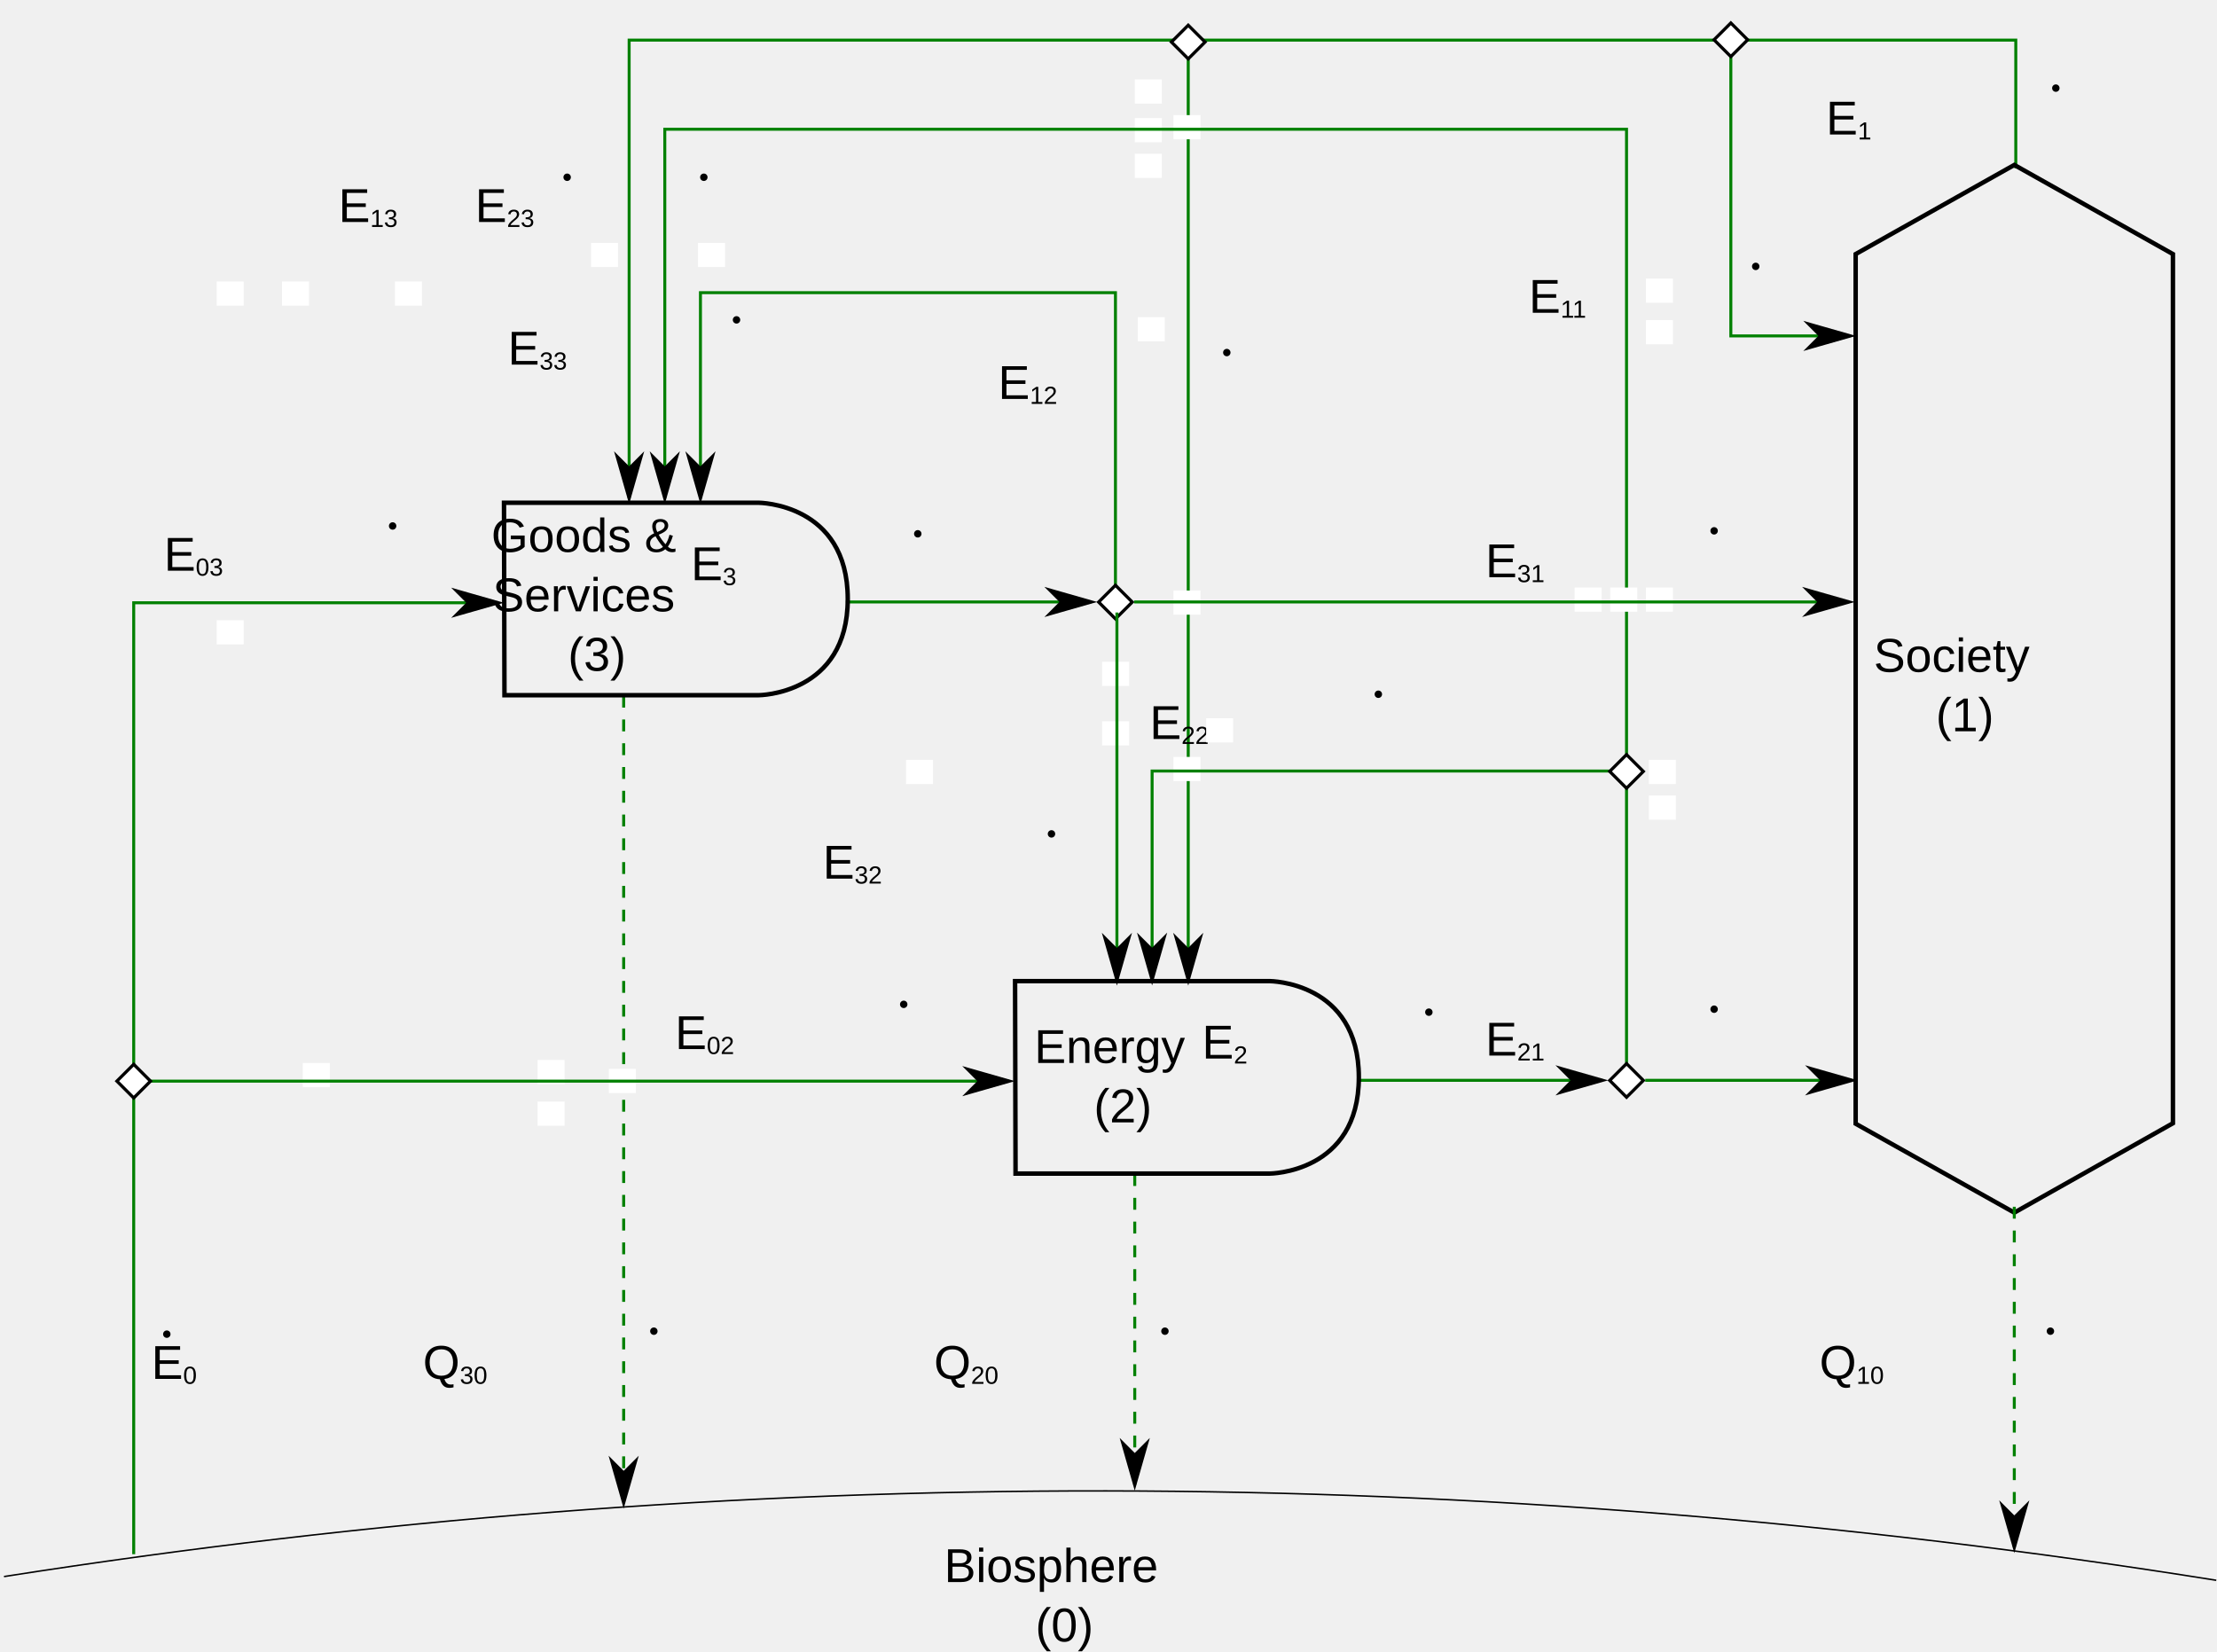
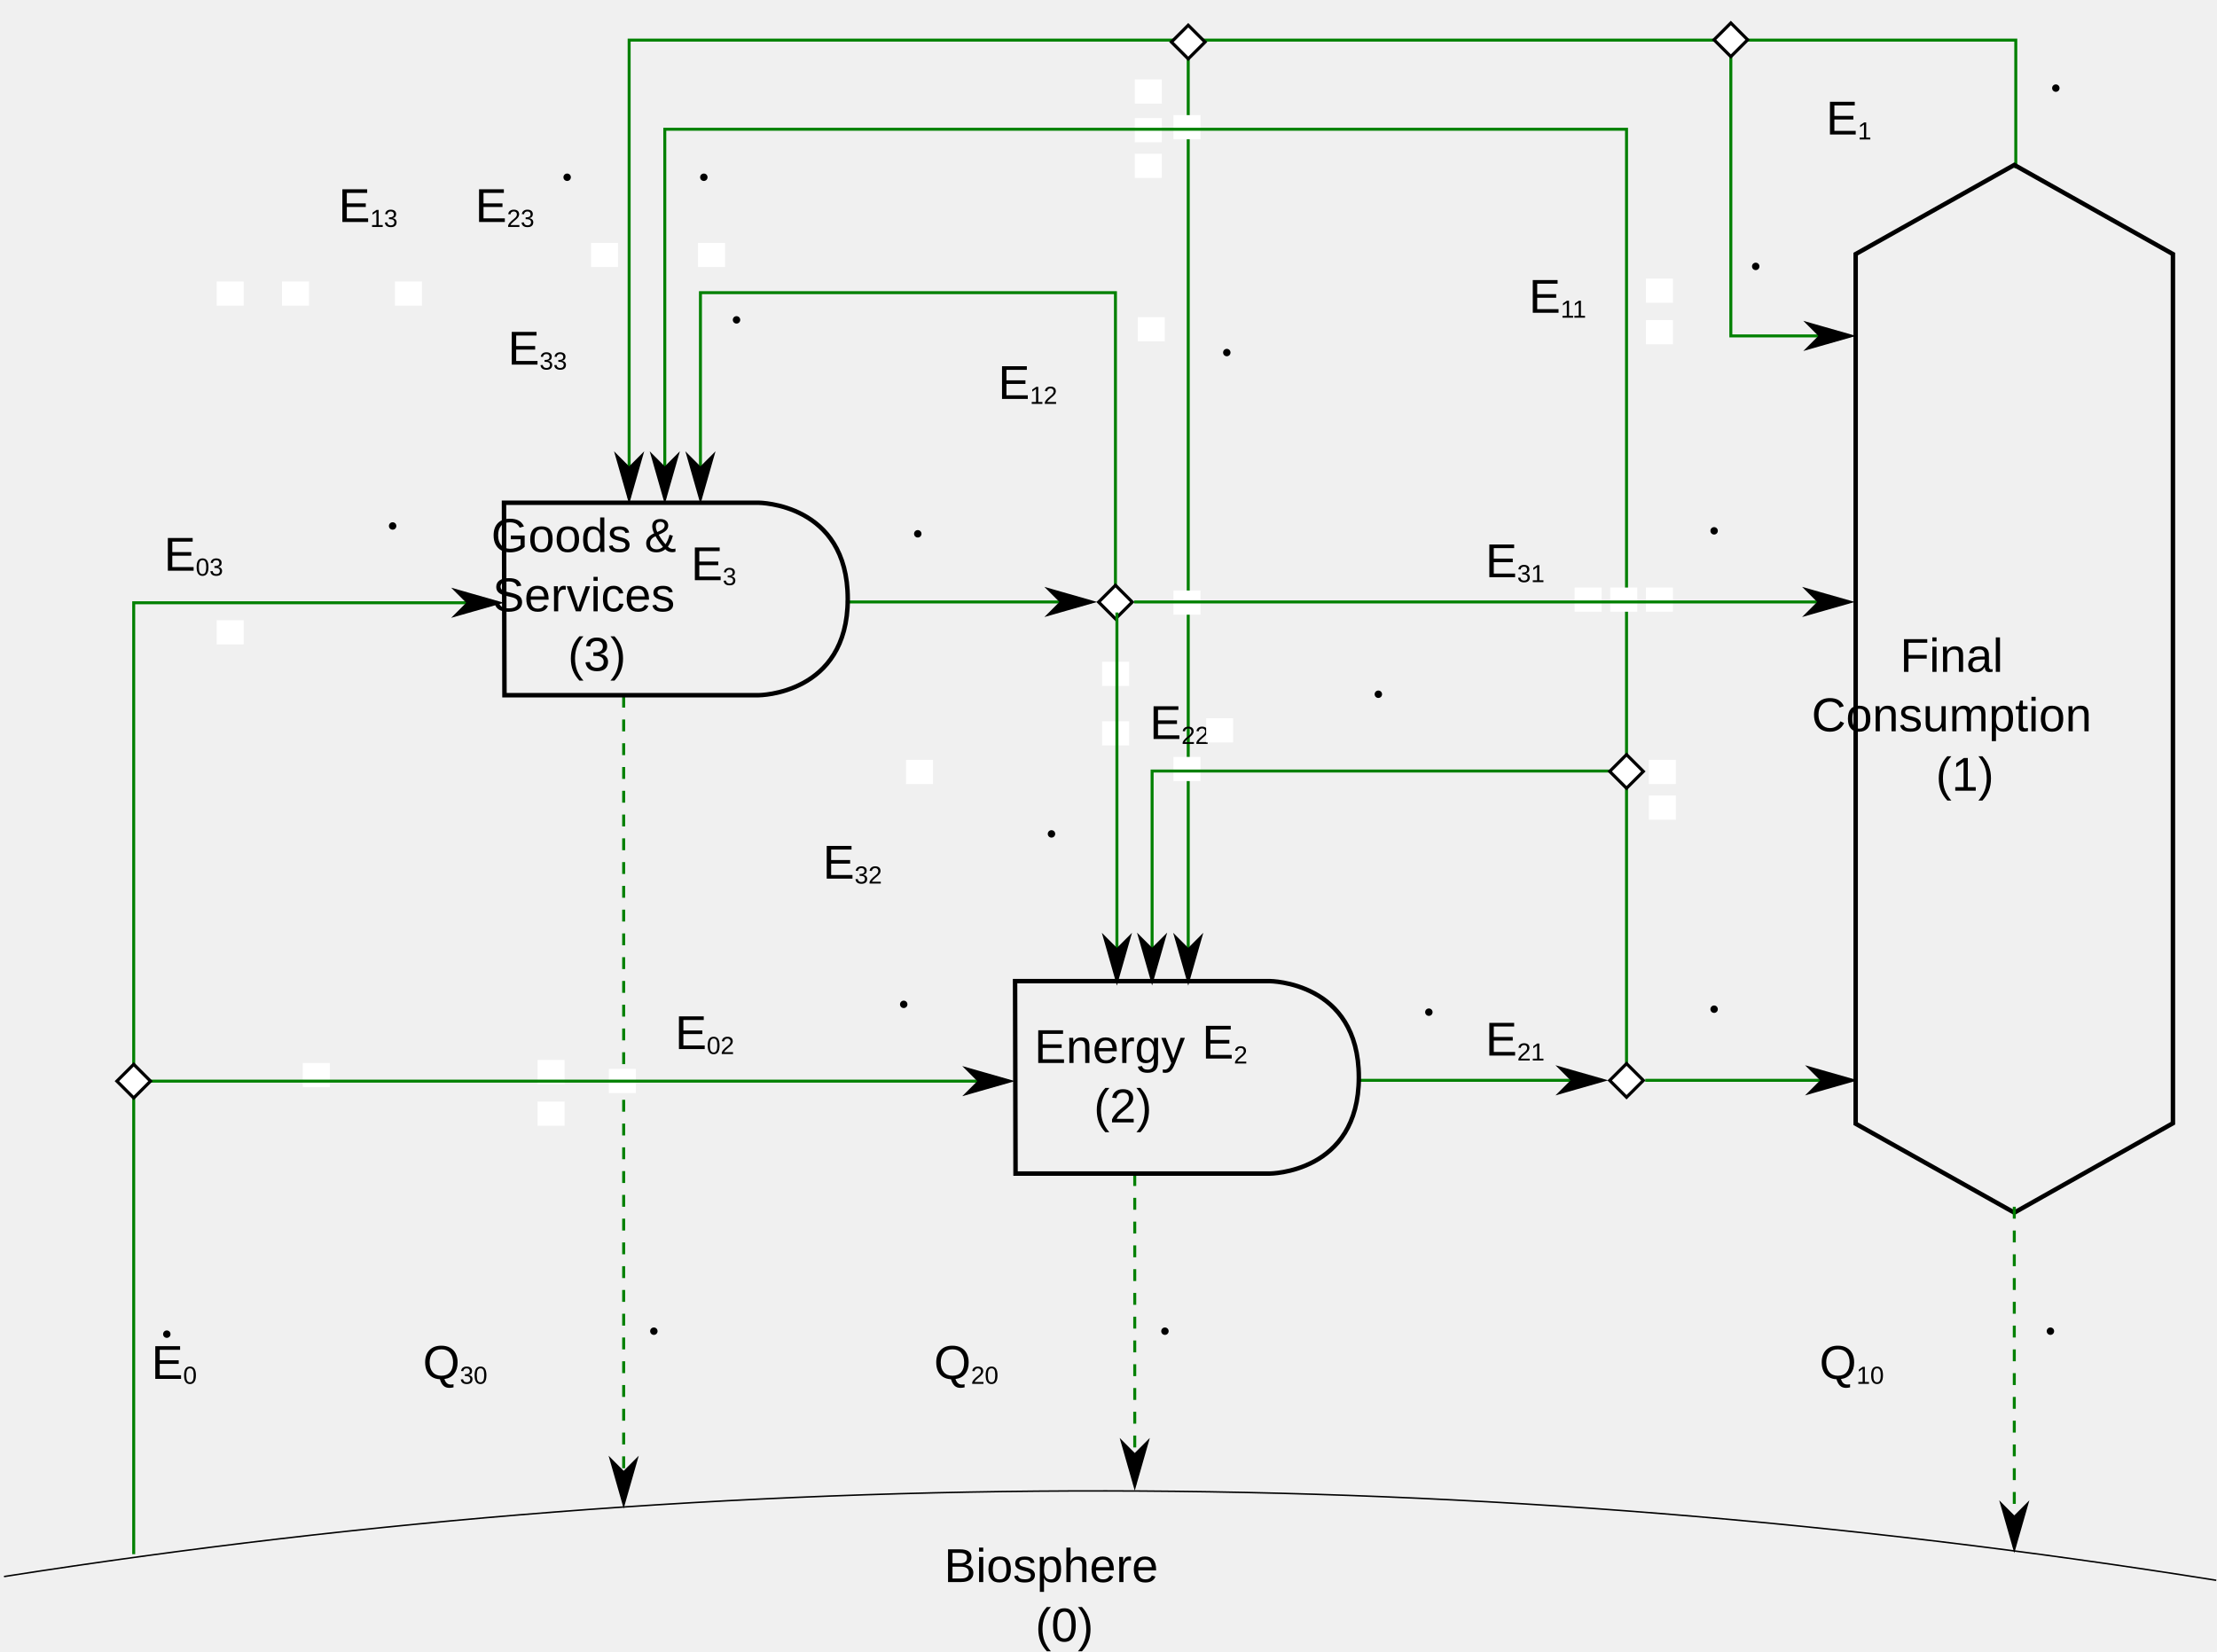
<svg xmlns="http://www.w3.org/2000/svg" version="1.1" width="1492.215" height="1111.64" id="svg2" xml:space="preserve">
  <defs id="defs6">
    <marker orient="auto" refY="0" refX="0" id="Arrow1Lstart" style="overflow:visible">
      <path id="path4143" d="M 0,0 5,-5 -12.5,0 5,5 0,0 z" style="fill-rule:evenodd;stroke:#000000;stroke-width:1pt;marker-start:none" transform="matrix(0.8,0,0,0.8,10,0)" />
    </marker>
    <marker orient="auto" refY="0" refX="0" id="Arrow1Lend" style="overflow:visible">
      <path id="path4132" d="M 0,0 5,-5 -12.5,0 5,5 0,0 z" style="fill-rule:evenodd;stroke:#000000;stroke-width:1pt;marker-start:none" transform="matrix(-0.8,0,0,-0.8,-10,0)" />
    </marker>
    <marker style="overflow:visible" id="InfiniteLineStart" refX="0" refY="0" orient="auto">
      <g id="g4065" transform="translate(-13,0)">
        <circle d="M 3.8,0 C 3.8,0.442 3.442,0.8 3,0.8 2.558,0.8 2.2,0.442 2.2,0 c 0,-0.442 0.358,-0.8 0.8,-0.8 0.442,0 0.8,0.358 0.8,0.8 z" id="circle4067" r="0.8" cy="0" cx="3" />
        <circle d="M 7.3,0 C 7.3,0.442 6.942,0.8 6.5,0.8 6.058,0.8 5.7,0.442 5.7,0 c 0,-0.442 0.358,-0.8 0.8,-0.8 0.442,0 0.8,0.358 0.8,0.8 z" id="circle4069" r="0.8" cy="0" cx="6.5" />
        <circle d="M 10.8,0 C 10.8,0.442 10.442,0.8 10,0.8 9.558,0.8 9.2,0.442 9.2,0 c 0,-0.442 0.358,-0.8 0.8,-0.8 0.442,0 0.8,0.358 0.8,0.8 z" id="circle4071" r="0.8" cy="0" cx="10" />
      </g>
    </marker>
    <marker orient="auto" refY="0" refX="0" id="InfiniteLineStart-3" style="overflow:visible">
      <g transform="translate(-13,0)" id="g4065-9">
        <circle cx="3" cy="0" r="0.8" id="circle4067-9" d="M 3.8,0 C 3.8,0.442 3.442,0.8 3,0.8 2.558,0.8 2.2,0.442 2.2,0 c 0,-0.442 0.358,-0.8 0.8,-0.8 0.442,0 0.8,0.358 0.8,0.8 z" />
        <circle cx="6.5" cy="0" r="0.8" id="circle4069-7" d="M 7.3,0 C 7.3,0.442 6.942,0.8 6.5,0.8 6.058,0.8 5.7,0.442 5.7,0 c 0,-0.442 0.358,-0.8 0.8,-0.8 0.442,0 0.8,0.358 0.8,0.8 z" />
        <circle cx="10" cy="0" r="0.8" id="circle4071-0" d="M 10.8,0 C 10.8,0.442 10.442,0.8 10,0.8 9.558,0.8 9.2,0.442 9.2,0 c 0,-0.442 0.358,-0.8 0.8,-0.8 0.442,0 0.8,0.358 0.8,0.8 z" />
      </g>
    </marker>
    <marker style="overflow:visible" id="Arrow1Lend-0" refX="0" refY="0" orient="auto">
      <path transform="matrix(-0.8,0,0,-0.8,-10,0)" style="fill-rule:evenodd;stroke:#000000;stroke-width:1pt;marker-start:none" d="M 0,0 5,-5 -12.5,0 5,5 0,0 z" id="path4132-2" />
    </marker>
    <marker style="overflow:visible" id="Arrow1Lstart-7" refX="0" refY="0" orient="auto">
      <path transform="matrix(0.8,0,0,0.8,10,0)" style="fill-rule:evenodd;stroke:#000000;stroke-width:1pt;marker-start:none" d="M 0,0 5,-5 -12.5,0 5,5 0,0 z" id="path4143-9" />
    </marker>
    <marker style="overflow:visible" id="EmptyDiamondL" refX="0" refY="0" orient="auto">
      <path transform="scale(0.8,0.8)" style="fill:#ffffff;fill-rule:evenodd;stroke:#000000;stroke-width:1pt;marker-start:none" d="M 0,-7.071 -7.071,0 0,7.071 7.071,0 0,-7.071 z" id="path4169" />
    </marker>
    <marker orient="auto" refY="0" refX="0" id="InfiniteLineStart-0" style="overflow:visible">
      <g transform="translate(-13,0)" id="g4065-5">
        <circle cx="3" cy="0" r="0.8" id="circle4067-6" d="M 3.8,0 C 3.8,0.442 3.442,0.8 3,0.8 2.558,0.8 2.2,0.442 2.2,0 c 0,-0.442 0.358,-0.8 0.8,-0.8 0.442,0 0.8,0.358 0.8,0.8 z" />
        <circle cx="6.5" cy="0" r="0.8" id="circle4069-78" d="M 7.3,0 C 7.3,0.442 6.942,0.8 6.5,0.8 6.058,0.8 5.7,0.442 5.7,0 c 0,-0.442 0.358,-0.8 0.8,-0.8 0.442,0 0.8,0.358 0.8,0.8 z" />
        <circle cx="10" cy="0" r="0.8" id="circle4071-06" d="M 10.8,0 C 10.8,0.442 10.442,0.8 10,0.8 9.558,0.8 9.2,0.442 9.2,0 c 0,-0.442 0.358,-0.8 0.8,-0.8 0.442,0 0.8,0.358 0.8,0.8 z" />
      </g>
    </marker>
    <marker style="overflow:visible" id="Arrow1Lend-7" refX="0" refY="0" orient="auto">
      <path transform="matrix(-0.8,0,0,-0.8,-10,0)" style="fill-rule:evenodd;stroke:#000000;stroke-width:1pt;marker-start:none" d="M 0,0 5,-5 -12.5,0 5,5 0,0 z" id="path4132-0" />
    </marker>
    <marker style="overflow:visible" id="Arrow1Lstart-0" refX="0" refY="0" orient="auto">
      <path transform="matrix(0.8,0,0,0.8,10,0)" style="fill-rule:evenodd;stroke:#000000;stroke-width:1pt;marker-start:none" d="M 0,0 5,-5 -12.5,0 5,5 0,0 z" id="path4143-5" />
    </marker>
  </defs>
  <g transform="matrix(1.25,0,0,-1.25,862.4153,701.1359)" id="g10">
    <g id="g12">
      <path id="path4319" d="m 395.495,470.299 0,69.01 -746.662,0 0,-246.744" style="fill:none;stroke:#008000;stroke-width:1.6;stroke-linecap:butt;stroke-linejoin:miter;stroke-opacity:1;marker-start:none;marker-end:url(#Arrow1Lend)" />
      <path style="fill:none;stroke:#008000;stroke-width:1.6;stroke-linecap:butt;stroke-linejoin:miter;stroke-miterlimit:4;stroke-opacity:1;stroke-dasharray:none;stroke-dashoffset:0;marker-start:url(#EmptyDiamondL);marker-end:url(#Arrow1Lend)" id="path4530" d="m -50.111,538.269 0,-504.994" />
      <rect style="fill:#ffffff;fill-opacity:1;stroke:none" id="rect4743" width="14.543" height="13.012" x="-58.07" y="-153.314" transform="scale(1,-1)" />
      <rect style="fill:#ffffff;fill-opacity:1;stroke:none" id="rect4511" width="14.543" height="13.012" x="-58.07" y="-498.914" transform="scale(1,-1)" />
      <path style="fill:none;stroke:#008000;stroke-width:1.6;stroke-linecap:butt;stroke-linejoin:miter;stroke-opacity:1;marker-start:url(#EmptyDiamondL);marker-end:url(#Arrow1Lend)" d="m 185.895,-20.901 0,166.61 -255.462,0 0,-112.344" id="path3112" />
      <path d="m -354.111,186.269 0,-434.594" id="path4539" style="fill:none;stroke:#008000;stroke-width:1.6;stroke-linecap:butt;stroke-linejoin:miter;stroke-miterlimit:4;stroke-opacity:1;stroke-dasharray:6.4, 6.4;stroke-dashoffset:0;marker-end:url(#Arrow1Lend)" />
      <rect style="fill:#ffffff;fill-opacity:1;stroke:none" id="rect5371" width="14.543" height="13.012" x="-400.47" y="9.886" transform="scale(1,-1)" />
      <rect transform="scale(1,-1)" y="32.286" x="-400.47" height="13.012" width="14.543" id="rect5377" style="fill:#ffffff;fill-opacity:1;stroke:none" />
      <rect style="fill:#ffffff;fill-opacity:1;stroke:none" id="rect5379" width="14.543" height="13.012" x="-362.07" y="14.686" transform="scale(1,-1)" />
      <rect transform="scale(1,-1)" y="11.486" x="-526.87" height="13.012" width="14.543" id="rect5369" style="fill:#ffffff;fill-opacity:1;stroke:none" />
      <rect transform="scale(1,-1)" y="-518.114" x="-78.87" height="13.012" width="14.543" id="rect5350" style="fill:#ffffff;fill-opacity:1;stroke:none" />
      <rect style="fill:#ffffff;fill-opacity:1;stroke:none" id="rect5363" width="14.543" height="13.012" x="-538.07" y="-409.314" transform="scale(1,-1)" />
      <rect transform="scale(1,-1)" y="-409.314" x="-573.27" height="13.012" width="14.543" id="rect5365" style="fill:#ffffff;fill-opacity:1;stroke:none" />
      <rect style="fill:#ffffff;fill-opacity:1;stroke:none" id="rect5367" width="14.543" height="13.012" x="-573.27" y="-226.914" transform="scale(1,-1)" />
      <rect transform="scale(1,-1)" y="-478.114" x="-78.87" height="13.012" width="14.543" id="rect5346" style="fill:#ffffff;fill-opacity:1;stroke:none" />
      <rect style="fill:#ffffff;fill-opacity:1;stroke:none" id="rect5348" width="14.543" height="13.012" x="-78.87" y="-497.314" transform="scale(1,-1)" />
      <rect style="fill:#ffffff;fill-opacity:1;stroke:none" id="rect5342" width="14.543" height="13.012" x="-371.67" y="-430.114" transform="scale(1,-1)" />
      <rect transform="scale(1,-1)" y="-430.114" x="-314.07" height="13.012" width="14.543" id="rect5344" style="fill:#ffffff;fill-opacity:1;stroke:none" />
      <path style="fill:none;stroke:#008000;stroke-width:1.6;stroke-linecap:butt;stroke-linejoin:miter;stroke-opacity:1;marker-start:url(#EmptyDiamondL);marker-end:url(#Arrow1Lend)" d="m 185.895,145.499 0,345.81 -517.862,0 0,-198.744" id="path4689" />
      <path d="m 195.957,-20.841 111.394,0" id="path6395" style="fill:none;stroke:#008000;stroke-width:1.6;stroke-linecap:butt;stroke-linejoin:miter;stroke-miterlimit:4;stroke-opacity:1;stroke-dasharray:none;marker-end:url(#Arrow1Lend-7)" />
      <rect style="fill:#ffffff;fill-opacity:1;stroke:none" id="rect4279" width="14.543" height="13.012" x="197.93" y="-132.514" transform="scale(1,-1)" />
      <rect transform="scale(1,-1)" y="-151.714" x="197.93" height="13.012" width="14.543" id="rect4277" style="fill:#ffffff;fill-opacity:1;stroke:none" />
      <rect style="fill:#ffffff;fill-opacity:1;stroke:none" id="rect4275" width="18.179" height="16.265" x="544.414" y="226.759" transform="matrix(0.8,0,0,-0.8,-637.6017,333.1218)" />
      <text transform="scale(1,-1)" id="text4115" y="291.016" x="-91.893" style="font-size:25.6px;font-style:normal;font-variant:normal;font-weight:normal;font-stretch:normal;text-align:center;line-height:125%;letter-spacing:0px;word-spacing:0px;text-anchor:middle;fill:#000000;fill-opacity:1;stroke:none;font-family:Arial;-inkscape-font-specification:Arial" xml:space="preserve">
        <tspan y="291.016" x="-91.893" id="tspan4117">Biosphere</tspan>
        <tspan y="323.016" x="-91.893" id="tspan4119">(0)</tspan>
      </text>
      <text xml:space="preserve" style="font-size:25.6px;font-style:normal;font-variant:normal;font-weight:normal;font-stretch:normal;text-align:end;line-height:125%;letter-spacing:0px;word-spacing:0px;text-anchor:end;fill:#000000;fill-opacity:1;stroke:none;font-family:Arial;-inkscape-font-specification:Arial" x="-180.762" y="4.015" id="text4806" transform="scale(1,-1)">
        <tspan id="tspan4808" x="-180.762" y="4.015">E<tspan style="font-size:52%;baseline-shift:sub" id="tspan4810">02</tspan>
        </tspan>
      </text>
      <path style="fill:#000000;fill-opacity:1;stroke:none" id="path4812" d="m -155.143,250.419 c 0,10.71 -12.093,19.393 -27.012,19.393 -14.918,0 -27.012,-8.682 -27.012,-19.393 0,-10.71 12.093,-19.393 27.012,-19.393 14.918,0 27.012,8.682 27.012,19.393 z" transform="matrix(0.07404241,0,0,-0.1031305,-189.8258,45.89831)" />
      <text xml:space="preserve" style="font-size:25.6px;font-style:normal;font-variant:normal;font-weight:normal;font-stretch:normal;text-align:center;line-height:125%;letter-spacing:0px;word-spacing:0px;text-anchor:middle;fill:#000000;fill-opacity:1;stroke:none;font-family:Arial;-inkscape-font-specification:Arial" x="392.962" y="-199.124" id="text3119" transform="scale(1,-1)">
-         <tspan id="tspan3123" x="392.962" y="-199.124">Society</tspan>
-         <tspan id="tspan3125" x="392.962" y="-167.124">(1)</tspan>
+         <tspan id="tspan3123" x="392.962" y="-199.124">Final</tspan>
+         <tspan x="392.962" y="-167.124" id="tspan4582">Consumption</tspan>
+         <tspan id="tspan3125" x="392.962" y="-135.124">(1)</tspan>
      </text>
      <path d="m 309.271,-44.212 0,468.3 85.42,48 85.417,-48 0,-468.047 -85.417,-48.125 z" id="path4124" style="fill:none;stroke:#000000;stroke-width:2.4;stroke-linecap:butt;stroke-linejoin:miter;stroke-miterlimit:4;stroke-opacity:1;stroke-dasharray:none" />
      <path d="m 394.689,-88.931 0,-183.394" id="path4841" style="fill:none;stroke:#008000;stroke-width:1.6;stroke-linecap:butt;stroke-linejoin:miter;stroke-miterlimit:4;stroke-opacity:1;stroke-dasharray:6.4, 6.4;stroke-dashoffset:0;marker-end:url(#Arrow1Lend)" />
      <text transform="scale(1,-1)" id="text4843" y="181.615" x="438.294" style="font-size:25.6px;font-style:normal;font-variant:normal;font-weight:normal;font-stretch:normal;text-align:end;line-height:125%;letter-spacing:0px;word-spacing:0px;text-anchor:end;fill:#000000;fill-opacity:1;stroke:none;font-family:Arial;-inkscape-font-specification:Arial" xml:space="preserve">
        <tspan y="181.615" x="438.294" id="tspan4845">Q<tspan id="tspan4847" style="font-size:52%;baseline-shift:sub">10</tspan>
        </tspan>
      </text>
      <path transform="matrix(0.07404241,0,0,-0.1031305,427.6304,-130.1017)" d="m -155.143,250.419 c 0,10.71 -12.093,19.393 -27.012,19.393 -14.918,0 -27.012,-8.682 -27.012,-19.393 0,-10.71 12.093,-19.393 27.012,-19.393 14.918,0 27.012,8.682 27.012,19.393 z" id="path4849" style="fill:#000000;fill-opacity:1;stroke:none" />
      <path style="fill:none;stroke:#008000;stroke-width:1.6;stroke-linecap:butt;stroke-linejoin:miter;stroke-miterlimit:4;stroke-opacity:1;stroke-dasharray:6.4, 6.4;stroke-dashoffset:0;marker-end:url(#Arrow1Lend)" id="path3164" d="m -78.911,-71.331 0,-167.394" />
      <text xml:space="preserve" style="font-size:25.6px;font-style:normal;font-variant:normal;font-weight:normal;font-stretch:normal;text-align:end;line-height:125%;letter-spacing:0px;word-spacing:0px;text-anchor:end;fill:#000000;fill-opacity:1;stroke:none;font-family:Arial;-inkscape-font-specification:Arial" x="-38.506" y="181.615" id="text3166" transform="scale(1,-1)">
        <tspan id="tspan3168" x="-38.506" y="181.615">Q<tspan style="font-size:52%;baseline-shift:sub" id="tspan3170">20</tspan>
        </tspan>
      </text>
      <path style="fill:#000000;fill-opacity:1;stroke:none" id="path3172" d="m -155.143,250.419 c 0,10.71 -12.093,19.393 -27.012,19.393 -14.918,0 -27.012,-8.682 -27.012,-19.393 0,-10.71 12.093,-19.393 27.012,-19.393 14.918,0 27.012,8.682 27.012,19.393 z" transform="matrix(0.07404241,0,0,-0.1031305,-49.16961,-130.1017)" />
      <text xml:space="preserve" style="font-size:40px;font-style:normal;font-weight:normal;line-height:125%;letter-spacing:0px;word-spacing:0px;fill:#000000;fill-opacity:1;stroke:none;font-family:Sans" x="1491.808" y="664.912" id="text3105" transform="matrix(0.8,0,0,-0.8,-637.6017,333.1218)">
        <tspan id="tspan3107" x="1491.808" y="664.912" />
      </text>
      <g id="g10-3" transform="translate(1225.022,-64.78471)">
        <g id="g12-9">
          <text transform="matrix(0.8,0,0,-0.8,-637.6017,333.1218)" id="text3105-3" y="664.912" x="1491.808" style="font-size:40px;font-style:normal;font-weight:normal;line-height:125%;letter-spacing:0px;word-spacing:0px;fill:#000000;fill-opacity:1;stroke:none;font-family:Sans" xml:space="preserve">
            <tspan y="664.912" x="1491.808" id="tspan3107-8" />
          </text>
        </g>
      </g>
      <path style="fill:none;stroke:#008000;stroke-width:1.6;stroke-linecap:butt;stroke-linejoin:miter;stroke-miterlimit:4;stroke-opacity:1;stroke-dasharray:none;marker-end:url(#Arrow1Lend-7)" id="path24" d="m 40.757,-20.841 132.194,0" />
      <g id="g5963" transform="translate(-21.79792,11.2)">
        <path d="m -121.554,21.379 137.1,0 c 0,0 48,-0.209 48,-51.82 -2.6e-4,-51.611 -48,-51.817 -48,-51.817 l -136.847,0 z" id="path14" style="fill:none;stroke:#000000;stroke-width:2.4;stroke-linecap:butt;stroke-linejoin:miter;stroke-miterlimit:4;stroke-opacity:1;stroke-dasharray:none" />
        <text xml:space="preserve" style="font-size:25.6px;font-style:normal;font-variant:normal;font-weight:normal;font-stretch:normal;text-align:center;line-height:125%;letter-spacing:0px;word-spacing:0px;text-anchor:middle;fill:#000000;fill-opacity:1;stroke:none;font-family:Arial;-inkscape-font-specification:Arial" x="-31.504" y="22.689" id="text3085" transform="scale(1,-1)">
          <tspan id="tspan3089" x="-31.504" y="22.689">Energy</tspan>
          <tspan x="-31.504" y="54.689" id="tspan3115">(2)</tspan>
        </text>
      </g>
      <text transform="scale(1,-1)" id="text4981" y="9.113" x="95.607" style="font-size:25.6px;font-style:normal;font-variant:normal;font-weight:normal;font-stretch:normal;text-align:end;line-height:125%;letter-spacing:0px;word-spacing:0px;text-anchor:end;fill:#000000;fill-opacity:1;stroke:none;font-family:Arial;-inkscape-font-specification:Arial" xml:space="preserve">
        <tspan y="9.113" x="95.607" id="tspan4983">E<tspan id="tspan4985" style="font-size:52%;baseline-shift:sub">2</tspan>
        </tspan>
      </text>
      <path transform="matrix(0.07404241,0,0,-0.1031305,92.9436,41.6853)" d="m -155.143,250.419 c 0,10.71 -12.093,19.393 -27.012,19.393 -14.918,0 -27.012,-8.682 -27.012,-19.393 0,-10.71 12.093,-19.393 27.012,-19.393 14.918,0 27.012,8.682 27.012,19.393 z" id="path3125" style="fill:#000000;fill-opacity:1;stroke:none" />
      <text xml:space="preserve" style="font-size:25.6px;font-style:normal;font-variant:normal;font-weight:normal;font-stretch:normal;text-align:end;line-height:125%;letter-spacing:0px;word-spacing:0px;text-anchor:end;fill:#000000;fill-opacity:1;stroke:none;font-family:Arial;-inkscape-font-specification:Arial" x="74.807" y="-162.972" id="text3116" transform="scale(1,-1)">
        <tspan id="tspan3118" x="74.807" y="-162.972">E<tspan style="font-size:52%;baseline-shift:sub" id="tspan3120">22</tspan>
        </tspan>
      </text>
      <path style="fill:#000000;fill-opacity:1;stroke:none" id="path3122" d="m -155.143,250.419 c 0,10.71 -12.093,19.393 -27.012,19.393 -14.918,0 -27.012,-8.682 -27.012,-19.393 0,-10.71 12.093,-19.393 27.012,-19.393 14.918,0 27.012,8.682 27.012,19.393 z" transform="matrix(0.07404241,0,0,-0.1031305,65.74359,212.8853)" />
      <text xml:space="preserve" style="font-size:25.6px;font-style:normal;font-variant:normal;font-weight:normal;font-stretch:normal;text-align:end;line-height:125%;letter-spacing:0px;word-spacing:0px;text-anchor:end;fill:#000000;fill-opacity:1;stroke:none;font-family:Arial;-inkscape-font-specification:Arial" x="255.607" y="7.513" id="text4223" transform="scale(1,-1)">
        <tspan id="tspan4225" x="255.607" y="7.513">E<tspan style="font-size:52%;baseline-shift:sub" id="tspan4227">21</tspan>
        </tspan>
      </text>
      <path style="fill:#000000;fill-opacity:1;stroke:none" id="path4229" d="m -155.143,250.419 c 0,10.71 -12.093,19.393 -27.012,19.393 -14.918,0 -27.012,-8.682 -27.012,-19.393 0,-10.71 12.093,-19.393 27.012,-19.393 14.918,0 27.012,8.682 27.012,19.393 z" transform="matrix(0.07404241,0,0,-0.1031305,246.5436,43.2853)" />
      <text xml:space="preserve" style="font-size:25.6px;font-style:normal;font-variant:normal;font-weight:normal;font-stretch:normal;text-align:end;line-height:125%;letter-spacing:0px;word-spacing:0px;text-anchor:end;fill:#000000;fill-opacity:1;stroke:none;font-family:Arial;-inkscape-font-specification:Arial" x="-101.193" y="-87.772" id="text4231" transform="scale(1,-1)">
        <tspan id="tspan4233" x="-101.193" y="-87.772">E<tspan style="font-size:52%;baseline-shift:sub" id="tspan4235">32</tspan>
        </tspan>
      </text>
      <path style="fill:#000000;fill-opacity:1;stroke:none" id="path4237" d="m -155.143,250.419 c 0,10.71 -12.093,19.393 -27.012,19.393 -14.918,0 -27.012,-8.682 -27.012,-19.393 0,-10.71 12.093,-19.393 27.012,-19.393 14.918,0 27.012,8.682 27.012,19.393 z" transform="matrix(0.07404241,0,0,-0.1031305,-110.2564,137.6853)" />
      <path id="path4509" d="m -89.305,236.699 0,166.61 -223.462,0 0,-110.744" style="fill:none;stroke:#008000;stroke-width:1.6;stroke-linecap:butt;stroke-linejoin:miter;stroke-opacity:1;marker-start:url(#EmptyDiamondL);marker-end:url(#Arrow1Lend)" />
      <rect transform="scale(1,-1)" y="-390.114" x="-77.27" height="13.012" width="14.543" id="rect4515" style="fill:#ffffff;fill-opacity:1;stroke:none" />
      <rect transform="scale(1,-1)" y="-409.314" x="-477.27" height="13.012" width="14.543" id="rect4519" style="fill:#ffffff;fill-opacity:1;stroke:none" />
      <path style="fill:none;stroke:#008000;stroke-width:1.6;stroke-linecap:butt;stroke-linejoin:miter;stroke-opacity:1;marker-start:url(#Arrow1Lstart);marker-end:none" d="m -421.675,236.322 -196.262,0 0,-512.344" id="path4521" />
      <text xml:space="preserve" style="font-size:25.6px;font-style:normal;font-variant:normal;font-weight:normal;font-stretch:normal;text-align:start;line-height:125%;letter-spacing:0px;word-spacing:0px;text-anchor:start;fill:#000000;fill-opacity:1;stroke:none;font-family:Arial;-inkscape-font-specification:Arial" x="-608.407" y="181.615" id="text4523" transform="scale(1,-1)">
        <tspan y="181.615" x="-608.407" id="tspan4525">E<tspan id="tspan4527" style="font-size:52%;text-align:start;text-anchor:start;baseline-shift:sub">0</tspan>
        </tspan>
      </text>
      <path style="fill:#000000;fill-opacity:1;stroke:none" id="path4529" d="m -155.143,250.419 c 0,10.71 -12.093,19.393 -27.012,19.393 -14.918,0 -27.012,-8.682 -27.012,-19.393 0,-10.71 12.093,-19.393 27.012,-19.393 14.918,0 27.012,8.682 27.012,19.393 z" transform="matrix(0.07404241,0,0,-0.1031305,-586.6258,-131.7017)" />
      <text transform="scale(1,-1)" id="text4531" y="-253.585" x="-455.962" style="font-size:25.6px;font-style:normal;font-variant:normal;font-weight:normal;font-stretch:normal;text-align:end;line-height:125%;letter-spacing:0px;word-spacing:0px;text-anchor:end;fill:#000000;fill-opacity:1;stroke:none;font-family:Arial;-inkscape-font-specification:Arial" xml:space="preserve">
        <tspan y="-253.585" x="-455.962" id="tspan4533">E<tspan id="tspan4535" style="font-size:52%;baseline-shift:sub">03</tspan>
        </tspan>
      </text>
      <path transform="matrix(0.07404241,0,0,-0.1031305,-465.0258,303.4983)" d="m -155.143,250.419 c 0,10.71 -12.093,19.393 -27.012,19.393 -14.918,0 -27.012,-8.682 -27.012,-19.393 0,-10.71 12.093,-19.393 27.012,-19.393 14.918,0 27.012,8.682 27.012,19.393 z" id="path4537" style="fill:#000000;fill-opacity:1;stroke:none" />
      <text transform="scale(1,-1)" id="text4541" y="181.615" x="-313.706" style="font-size:25.6px;font-style:normal;font-variant:normal;font-weight:normal;font-stretch:normal;text-align:end;line-height:125%;letter-spacing:0px;word-spacing:0px;text-anchor:end;fill:#000000;fill-opacity:1;stroke:none;font-family:Arial;-inkscape-font-specification:Arial" xml:space="preserve">
        <tspan y="181.615" x="-313.706" id="tspan4543">Q<tspan id="tspan4545" style="font-size:52%;baseline-shift:sub">30</tspan>
        </tspan>
      </text>
      <path transform="matrix(0.07404241,0,0,-0.1031305,-324.3696,-130.1017)" d="m -155.143,250.419 c 0,10.71 -12.093,19.393 -27.012,19.393 -14.918,0 -27.012,-8.682 -27.012,-19.393 0,-10.71 12.093,-19.393 27.012,-19.393 14.918,0 27.012,8.682 27.012,19.393 z" id="path4547" style="fill:#000000;fill-opacity:1;stroke:none" />
      <path d="m -234.443,236.759 132.194,0" id="path4569" style="fill:none;stroke:#008000;stroke-width:1.6;stroke-linecap:butt;stroke-linejoin:miter;stroke-miterlimit:4;stroke-opacity:1;stroke-dasharray:none;marker-end:url(#Arrow1Lend-7)" />
      <g transform="translate(-296.9979,268.8)" id="g4571">
        <path style="fill:none;stroke:#000000;stroke-width:2.4;stroke-linecap:butt;stroke-linejoin:miter;stroke-miterlimit:4;stroke-opacity:1;stroke-dasharray:none" id="path4573" d="m -121.554,21.379 137.1,0 c 0,0 48,-0.209 48,-51.82 -2.6e-4,-51.611 -48,-51.817 -48,-51.817 l -136.847,0 z" />
        <text transform="scale(1,-1)" id="text4577" y="5.089" x="-39.504" style="font-size:25.6px;font-style:normal;font-variant:normal;font-weight:normal;font-stretch:normal;text-align:center;line-height:125%;letter-spacing:0px;word-spacing:0px;text-anchor:middle;fill:#000000;fill-opacity:1;stroke:none;font-family:Arial;-inkscape-font-specification:Arial" xml:space="preserve">
          <tspan y="5.089" x="-39.504" id="tspan4579">Goods &amp;</tspan>
          <tspan y="37.089" x="-39.504" id="tspan3254">Services</tspan>
          <tspan id="tspan4581" y="69.089" x="-39.504">(3)</tspan>
        </text>
      </g>
      <text xml:space="preserve" style="font-size:25.6px;font-style:normal;font-variant:normal;font-weight:normal;font-stretch:normal;text-align:end;line-height:125%;letter-spacing:0px;word-spacing:0px;text-anchor:end;fill:#000000;fill-opacity:1;stroke:none;font-family:Arial;-inkscape-font-specification:Arial" x="-179.593" y="-248.487" id="text4585" transform="scale(1,-1)">
        <tspan id="tspan4587" x="-179.593" y="-248.487">E<tspan style="font-size:52%;baseline-shift:sub" id="tspan4589">3</tspan>
        </tspan>
      </text>
      <path style="fill:#000000;fill-opacity:1;stroke:none" id="path4599" d="m -155.143,250.419 c 0,10.71 -12.093,19.393 -27.012,19.393 -14.918,0 -27.012,-8.682 -27.012,-19.393 0,-10.71 12.093,-19.393 27.012,-19.393 14.918,0 27.012,8.682 27.012,19.393 z" transform="matrix(0.07404241,0,0,-0.1031305,-182.2564,299.2853)" />
      <text transform="scale(1,-1)" id="text4609" y="-364.572" x="-270.793" style="font-size:25.6px;font-style:normal;font-variant:normal;font-weight:normal;font-stretch:normal;text-align:end;line-height:125%;letter-spacing:0px;word-spacing:0px;text-anchor:end;fill:#000000;fill-opacity:1;stroke:none;font-family:Arial;-inkscape-font-specification:Arial" xml:space="preserve">
        <tspan y="-364.572" x="-270.793" id="tspan4611">E<tspan id="tspan4613" style="font-size:52%;baseline-shift:sub">33</tspan>
        </tspan>
      </text>
      <path transform="matrix(0.07404241,0,0,-0.1031305,-279.8564,414.4853)" d="m -155.143,250.419 c 0,10.71 -12.093,19.393 -27.012,19.393 -14.918,0 -27.012,-8.682 -27.012,-19.393 0,-10.71 12.093,-19.393 27.012,-19.393 14.918,0 27.012,8.682 27.012,19.393 z" id="path4615" style="fill:#000000;fill-opacity:1;stroke:none" />
      <text xml:space="preserve" style="font-size:25.6px;font-style:normal;font-variant:normal;font-weight:normal;font-stretch:normal;text-align:end;line-height:125%;letter-spacing:0px;word-spacing:0px;text-anchor:end;fill:#000000;fill-opacity:1;stroke:none;font-family:Arial;-inkscape-font-specification:Arial" x="-6.793" y="-346.087" id="text4623" transform="scale(1,-1)">
        <tspan id="tspan4625" x="-6.793" y="-346.087">E<tspan style="font-size:52%;baseline-shift:sub" id="tspan4627">12</tspan>
        </tspan>
      </text>
      <path style="fill:#000000;fill-opacity:1;stroke:none" id="path4629" d="m -155.143,250.419 c 0,10.71 -12.093,19.393 -27.012,19.393 -14.918,0 -27.012,-8.682 -27.012,-19.393 0,-10.71 12.093,-19.393 27.012,-19.393 14.918,0 27.012,8.682 27.012,19.393 z" transform="matrix(0.07404241,0,0,-0.1031305,-15.8564,396.8853)" />
      <text xml:space="preserve" style="font-size:25.6px;font-style:normal;font-variant:normal;font-weight:normal;font-stretch:normal;text-align:end;line-height:125%;letter-spacing:0px;word-spacing:0px;text-anchor:end;fill:#000000;fill-opacity:1;stroke:none;font-family:Arial;-inkscape-font-specification:Arial" x="431.607" y="-488.487" id="text4663" transform="scale(1,-1)">
        <tspan id="tspan4665" x="431.607" y="-488.487">E<tspan style="font-size:52%;baseline-shift:sub" id="tspan4667">1</tspan>
        </tspan>
      </text>
      <path style="fill:#000000;fill-opacity:1;stroke:none" id="path4669" d="m -155.143,250.419 c 0,10.71 -12.093,19.393 -27.012,19.393 -14.918,0 -27.012,-8.682 -27.012,-19.393 0,-10.71 12.093,-19.393 27.012,-19.393 14.918,0 27.012,8.682 27.012,19.393 z" transform="matrix(0.07404241,0,0,-0.1031305,430.5436,539.2853)" />
      <text xml:space="preserve" style="font-size:25.6px;font-style:normal;font-variant:normal;font-weight:normal;font-stretch:normal;text-align:end;line-height:125%;letter-spacing:0px;word-spacing:0px;text-anchor:end;fill:#000000;fill-opacity:1;stroke:none;font-family:Arial;-inkscape-font-specification:Arial" x="255.607" y="-250.087" id="text4679" transform="scale(1,-1)">
        <tspan id="tspan4681" x="255.607" y="-250.087">E<tspan style="font-size:52%;baseline-shift:sub" id="tspan4683">31</tspan>
        </tspan>
      </text>
      <path style="fill:#000000;fill-opacity:1;stroke:none" id="path4685" d="m -155.143,250.419 c 0,10.71 -12.093,19.393 -27.012,19.393 -14.918,0 -27.012,-8.682 -27.012,-19.393 0,-10.71 12.093,-19.393 27.012,-19.393 14.918,0 27.012,8.682 27.012,19.393 z" transform="matrix(0.07404241,0,0,-0.1031305,246.5436,300.8853)" />
      <text transform="scale(1,-1)" id="text5115" y="-441.372" x="-361.993" style="font-size:25.6px;font-style:normal;font-variant:normal;font-weight:normal;font-stretch:normal;text-align:end;line-height:125%;letter-spacing:0px;word-spacing:0px;text-anchor:end;fill:#000000;fill-opacity:1;stroke:none;font-family:Arial;-inkscape-font-specification:Arial" xml:space="preserve">
        <tspan y="-441.372" x="-361.993" id="tspan5117">E<tspan id="tspan5119" style="font-size:52%;baseline-shift:sub">13</tspan>
        </tspan>
      </text>
      <path transform="matrix(0.07404241,0,0,-0.1031305,-371.0564,491.2853)" d="m -155.143,250.419 c 0,10.71 -12.093,19.393 -27.012,19.393 -14.918,0 -27.012,-8.682 -27.012,-19.393 0,-10.71 12.093,-19.393 27.012,-19.393 14.918,0 27.012,8.682 27.012,19.393 z" id="path5121" style="fill:#000000;fill-opacity:1;stroke:none" />
      <text xml:space="preserve" style="font-size:25.6px;font-style:normal;font-variant:normal;font-weight:normal;font-stretch:normal;text-align:end;line-height:125%;letter-spacing:0px;word-spacing:0px;text-anchor:end;fill:#000000;fill-opacity:1;stroke:none;font-family:Arial;-inkscape-font-specification:Arial" x="-288.393" y="-441.372" id="text5123" transform="scale(1,-1)">
        <tspan id="tspan5125" x="-288.393" y="-441.372">E<tspan style="font-size:52%;baseline-shift:sub" id="tspan5127">23</tspan>
        </tspan>
      </text>
      <path style="fill:#000000;fill-opacity:1;stroke:none" id="path5129" d="m -155.143,250.419 c 0,10.71 -12.093,19.393 -27.012,19.393 -14.918,0 -27.012,-8.682 -27.012,-19.393 0,-10.71 12.093,-19.393 27.012,-19.393 14.918,0 27.012,8.682 27.012,19.393 z" transform="matrix(0.07404241,0,0,-0.1031305,-297.4564,491.2853)" />
      <rect transform="scale(1,-1)" y="-410.914" x="196.33" height="13.012" width="14.543" id="rect5385" style="fill:#ffffff;fill-opacity:1;stroke:none" />
      <rect style="fill:#ffffff;fill-opacity:1;stroke:none" id="rect5387" width="14.543" height="13.012" x="196.33" y="-388.514" transform="scale(1,-1)" />
      <rect transform="scale(1,-1)" y="-244.514" x="177.13" height="13.012" width="14.543" id="rect5399" style="fill:#ffffff;fill-opacity:1;stroke:none" />
      <rect style="fill:#ffffff;fill-opacity:1;stroke:none" id="rect5401" width="14.543" height="13.012" x="196.33" y="-244.514" transform="scale(1,-1)" />
      <rect style="fill:#ffffff;fill-opacity:1;stroke:none" id="rect5403" width="14.543" height="13.012" x="157.93" y="-244.514" transform="scale(1,-1)" />
      <rect transform="scale(1,-1)" y="-174.114" x="-40.47" height="13.012" width="14.543" id="rect5405" style="fill:#ffffff;fill-opacity:1;stroke:none" />
      <rect style="fill:#ffffff;fill-opacity:1;stroke:none" id="rect5409" width="14.543" height="13.012" x="-96.47" y="-172.514" transform="scale(1,-1)" />
      <rect transform="scale(1,-1)" y="-204.514" x="-96.47" height="13.012" width="14.543" id="rect5411" style="fill:#ffffff;fill-opacity:1;stroke:none" />
      <path d="m -88.511,231.069 0,-197.794" id="path4687" style="fill:none;stroke:#008000;stroke-width:1.6;stroke-linecap:butt;stroke-linejoin:miter;stroke-miterlimit:4;stroke-opacity:1;stroke-dasharray:none;stroke-dashoffset:0;marker-end:url(#Arrow1Lend)" />
      <path style="fill:none;stroke:#000000;stroke-width:0.8px;stroke-linecap:butt;stroke-linejoin:miter;stroke-opacity:1" d="m -687.781,-288.069 c 394.415,61.799 791.458,61.868 1191.221,-2.005" id="path3256" />
      <path id="path3154" d="m 242.058,539.484 0,-159.462 64.344,0" style="fill:none;stroke:#008000;stroke-width:1.6;stroke-linecap:butt;stroke-linejoin:miter;stroke-opacity:1;marker-start:url(#EmptyDiamondL);marker-end:url(#Arrow1Lend)" />
      <text transform="scale(1,-1)" id="text3156" y="-392.487" x="278.007" style="font-size:25.6px;font-style:normal;font-variant:normal;font-weight:normal;font-stretch:normal;text-align:end;line-height:125%;letter-spacing:0px;word-spacing:0px;text-anchor:end;fill:#000000;fill-opacity:1;stroke:none;font-family:Arial;-inkscape-font-specification:Arial" xml:space="preserve">
        <tspan y="-392.487" x="278.007" id="tspan3158">E<tspan id="tspan3160" style="font-size:52%;baseline-shift:sub">11</tspan>
        </tspan>
      </text>
      <path transform="matrix(0.07404241,0,0,-0.1031305,268.9436,443.2853)" d="m -155.143,250.419 c 0,10.71 -12.093,19.393 -27.012,19.393 -14.918,0 -27.012,-8.682 -27.012,-19.393 0,-10.71 12.093,-19.393 27.012,-19.393 14.918,0 27.012,8.682 27.012,19.393 z" id="path3162" style="fill:#000000;fill-opacity:1;stroke:none" />
      <path id="path3349" d="m -146.475,-21.278 -471.462,0" style="fill:none;stroke:#008000;stroke-width:1.6;stroke-linecap:butt;stroke-linejoin:miter;stroke-opacity:1;marker-start:url(#Arrow1Lstart);marker-end:url(#EmptyDiamondL)" />
      <rect transform="scale(1,-1)" y="-242.914" x="-58.07" height="13.012" width="14.543" id="rect4242" style="fill:#ffffff;fill-opacity:1;stroke:none" />
      <path style="fill:none;stroke:#008000;stroke-width:1.6;stroke-linecap:butt;stroke-linejoin:miter;stroke-miterlimit:4;stroke-opacity:1;stroke-dasharray:none;marker-end:url(#Arrow1Lend-7)" id="path4507" d="m -79.243,236.759 384.994,0" />
    </g>
  </g>
</svg>
